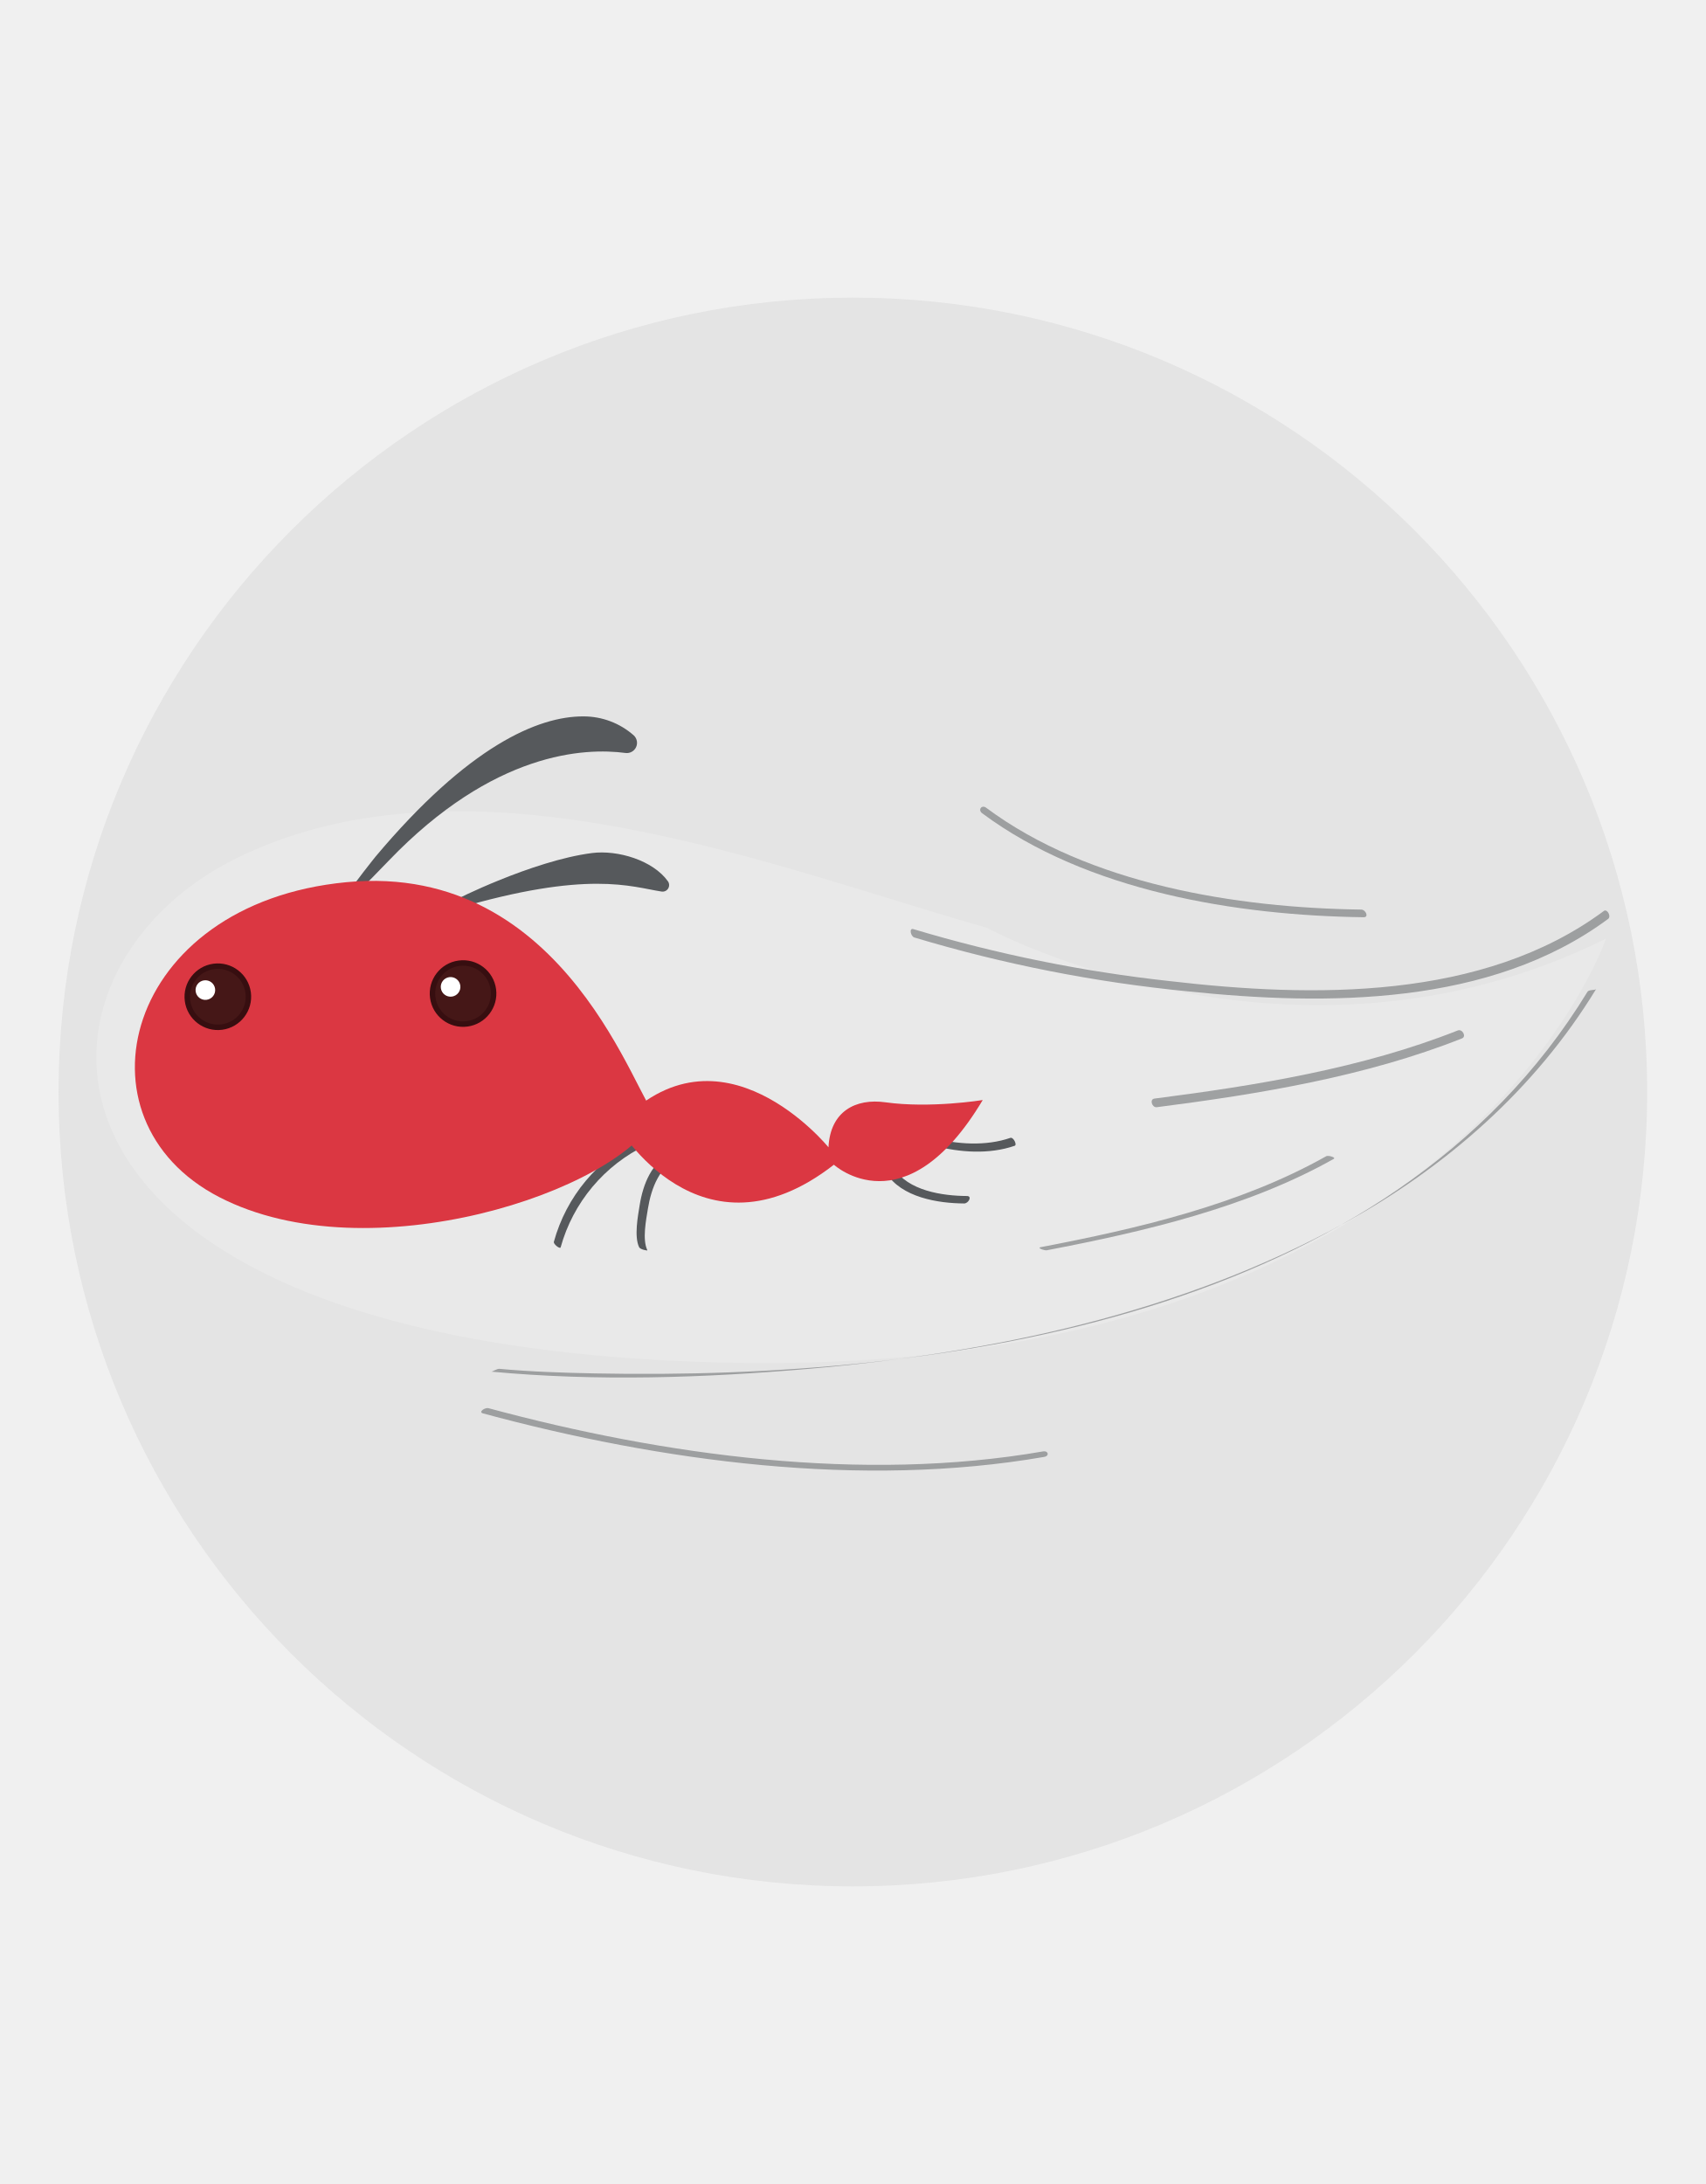
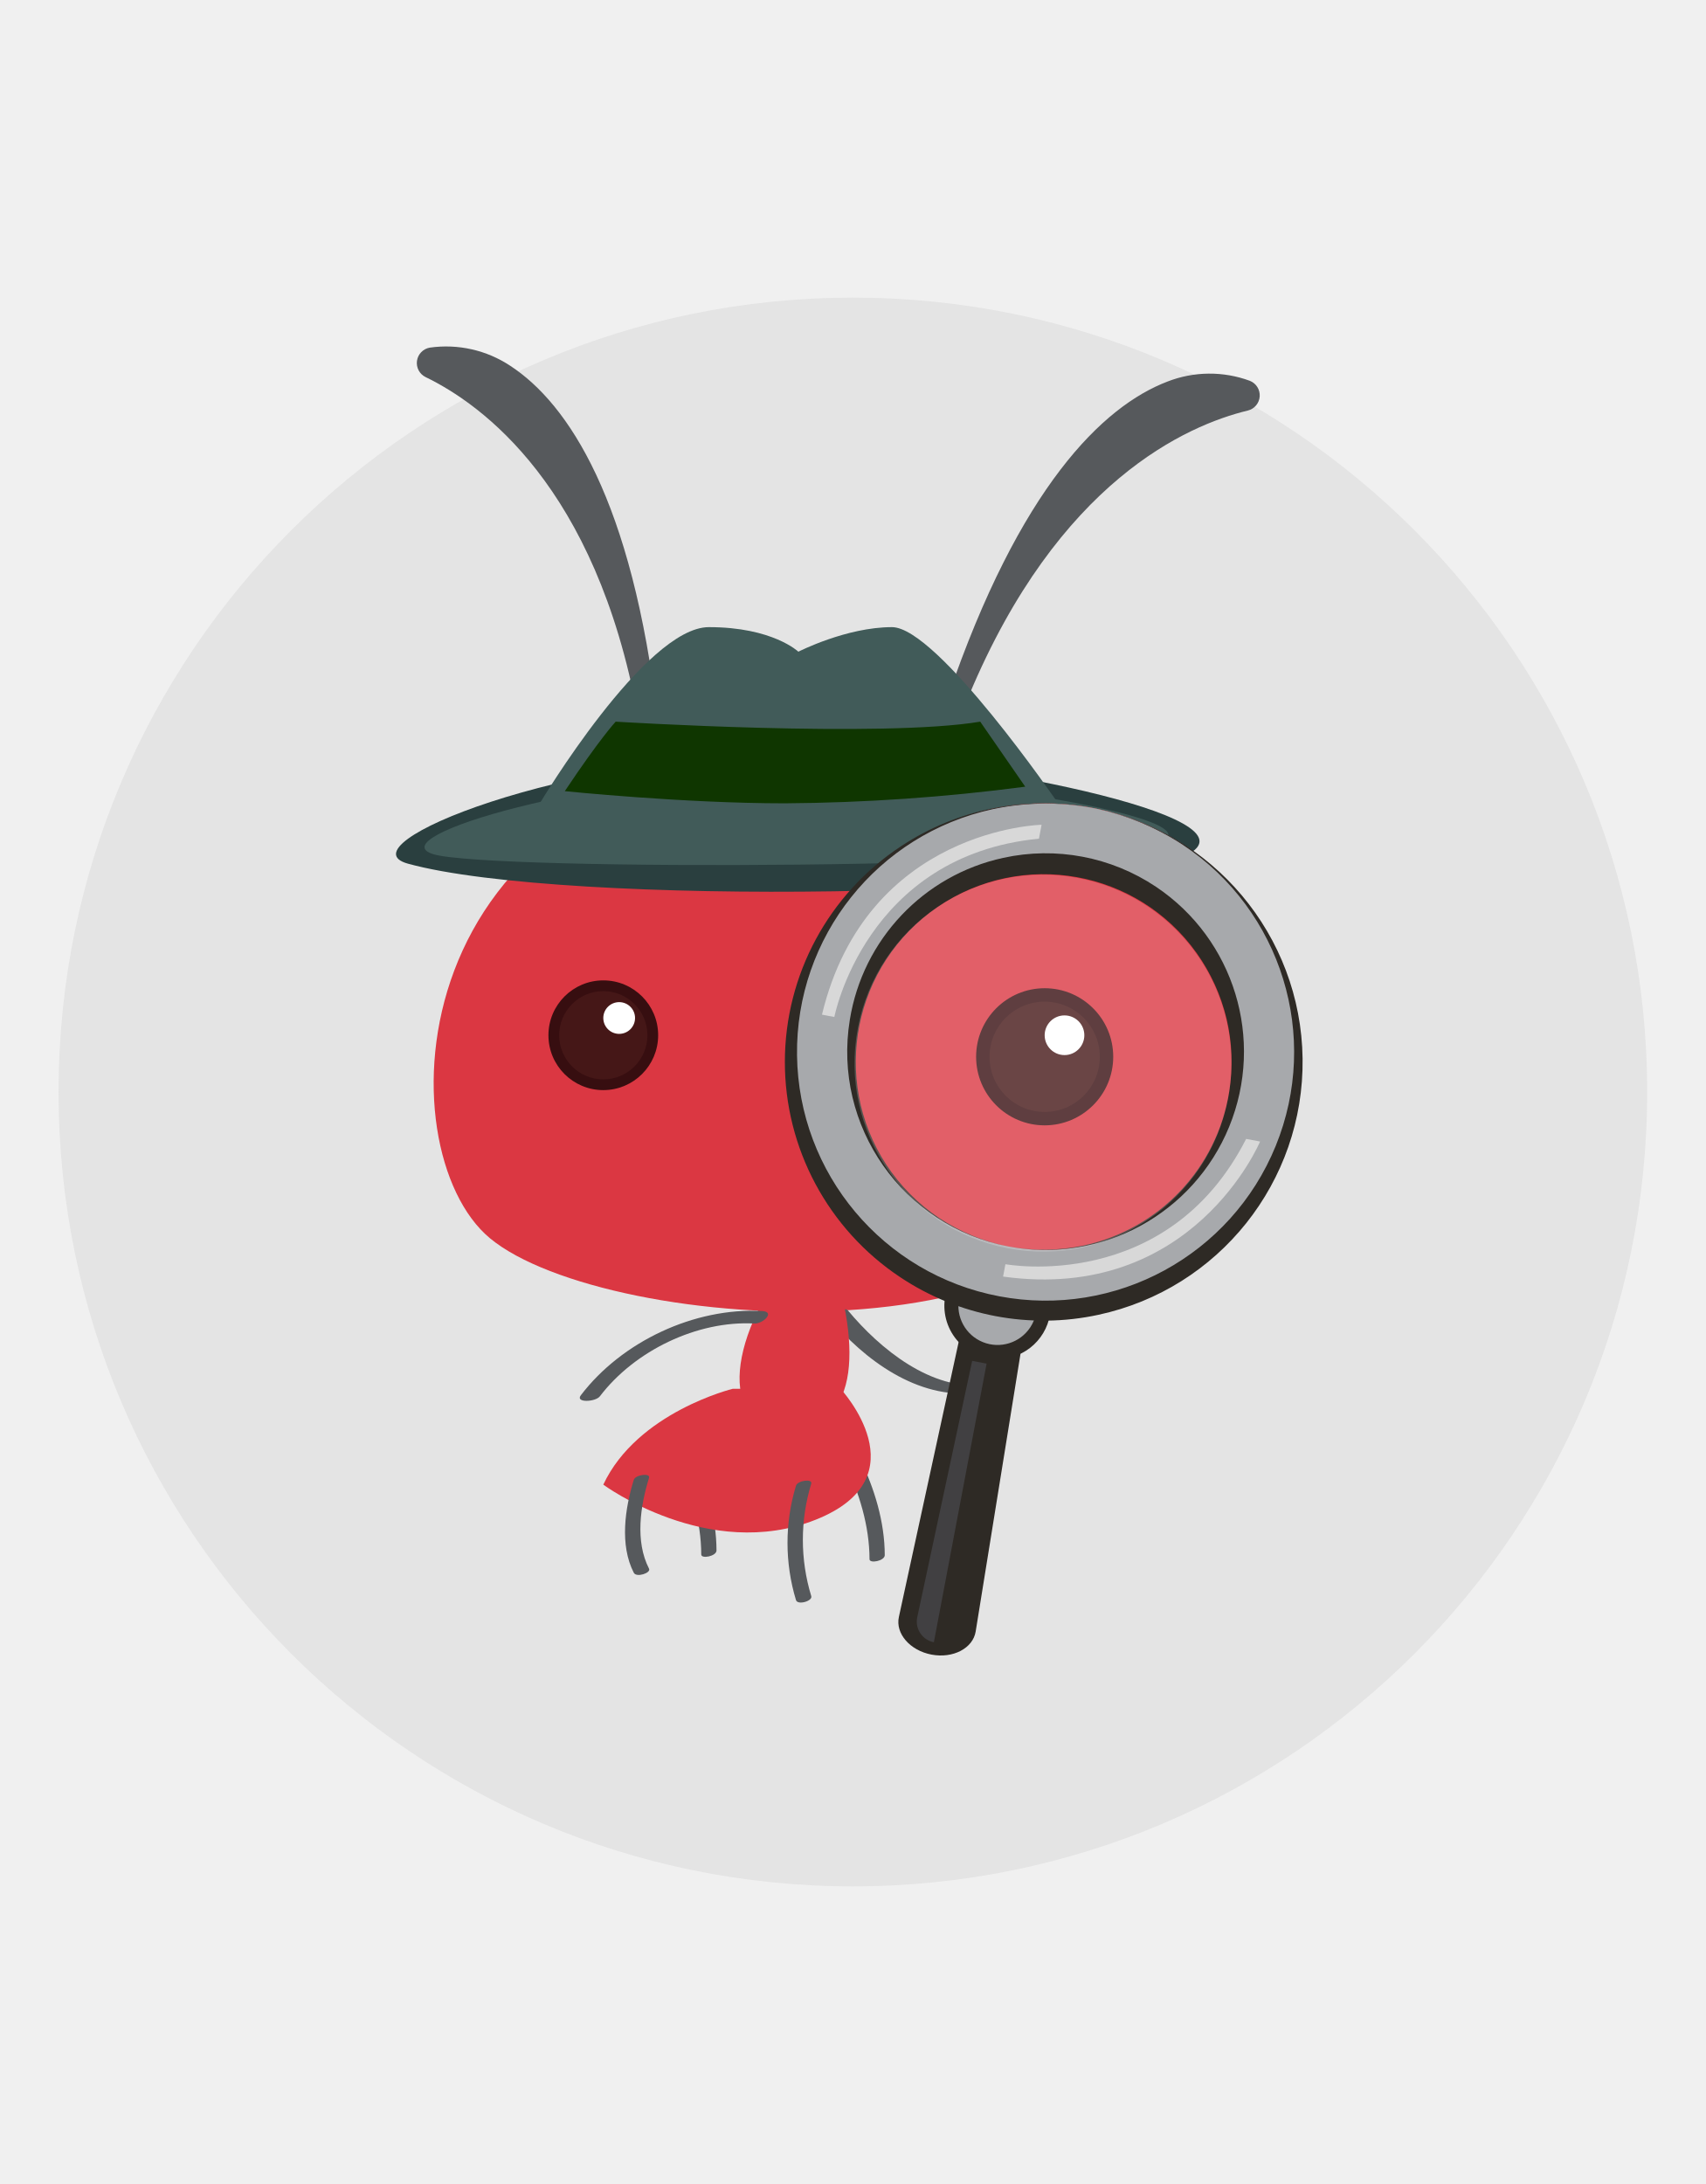
<svg xmlns="http://www.w3.org/2000/svg" viewBox="0 0 338.221 433.02">
  <defs>
-     <style>.cls-1{fill:#d8d8d8;}.cls-1,.cls-5{opacity:0.5;}.cls-2,.cls-8{fill:#fff;}.cls-2{opacity:0.19;}.cls-3,.cls-5{fill:#56595c;}.cls-4{fill:#db3742;}.cls-6{fill:#451717;}.cls-7{fill:#370e10;}</style>
+     <style>.cls-1,.cls-13{fill:#d8d8d8;}.cls-1{opacity:0.5;}.cls-2{fill:#db3742;}.cls-3{fill:#451717;}.cls-4{fill:#370e10;}.cls-5{fill:#56595c;}.cls-14,.cls-6{fill:#fff;}.cls-7{fill:#2a3f3f;}.cls-8{fill:#415b59;}.cls-9{fill:#0f3600;}.cls-10{fill:#2e2a25;}.cls-11{fill:#414042;}.cls-12{fill:#a7a9ac;}.cls-14{opacity:0.2;}</style>
  </defs>
  <g id="Layer_1" data-name="Layer 1">
    <circle class="cls-1" cx="169.111" cy="216.51" r="157.5" />
-     <path class="cls-2" d="M195.662,183.941s60.527,33.047,122.786,2.169c0,0-29.577,87.198-174.387,84.054S.526,192.781,47.113,170.048,154.77,172.451,195.662,183.941Z" />
-     <path class="cls-3" d="M111.168,247.309a31.927,31.927,0,0,1,17.014-20.293c.244-.113-.779-1.483-1.277-1.253a32.095,32.095,0,0,0-17.082,20.454c-.125.445,1.227,1.51,1.344,1.092Z" />
-     <path class="cls-3" d="M128.357,247.879c-1.022-2.116-.249-5.993.105-8.177.676-4.173,2.298-8.471,6.356-10.374.228-.107-1.077-1.046-1.511-.842-4.1,1.922-5.785,6.234-6.472,10.472-.347,2.143-1.122,6.221-.104,8.328.216.447,1.701.748,1.626.592Z" />
-     <path class="cls-3" d="M175.688,232.51c3.033,4.91,10.316,6.071,15.495,6.098.845.004,1.654-1.472.549-1.477-4.791-.025-11.71-1.008-14.544-5.594-.464-.752-1.968.216-1.5.974Z" />
-     <path class="cls-3" d="M185.212,227.172c5.138,1.334,10.914,1.751,15.985-.001.523-.181-.252-1.776-.868-1.564-4.871,1.682-10.539,1.282-15.48-.001-.778-.202-.179,1.424.362,1.565Z" />
-     <path class="cls-3" d="M90.714,178.249c-1.048.437,14.814-7.596,26.663-9.116,5.127-.658,12.121,1.46,15.067,5.604a1.299,1.299,0,0,1-1.261,2.03c-6.025-.924-14.535-4.35-41.03,3.486C88.772,180.661,92.097,177.672,90.714,178.249Z" />
-     <path class="cls-3" d="M115.688,142.04c-8.956-.041-22.783,5.835-41.26,27.845,0,0-17.2,21.446,2.628.785,20.806-21.68,38.947-22.444,46.967-21.378a2.024,2.024,0,0,0,1.64-3.492A15.029,15.029,0,0,0,115.688,142.04Z" />
-     <path class="cls-4" d="M130.193,221.246c-3.872-2.206-17.364-50.535-61.497-46.335S13.725,222.003,43.482,237.354,122.824,236.145,130.193,221.246Z" />
-     <path class="cls-4" d="M122.425,223.2s16.455,28.335,42.925,7.729c0,0,14.129,12.954,29.511-12.826,0,0-10.374,1.699-19.316.447-5.817-.814-10.92,1.738-11.268,8.925C164.276,227.474,142.814,201.022,122.425,223.2Z" />
-     <path class="cls-5" d="M194.747,161.241c20.837,15.506,50.481,20.275,75.637,20.62,1.111.015.412-1.506-.453-1.518-24.666-.338-53.927-4.964-74.385-20.188-.894-.666-1.696.419-.8,1.086Z" />
-     <path class="cls-5" d="M181.296,185.875A284.494,284.494,0,0,0,235.435,196.545c27.64,2.875,60.085,2.948,83.433-14.354.672-.498-.196-2.056-.84-1.579-24.012,17.794-57.761,17.209-86.076,13.913a285.04,285.04,0,0,1-50.833-10.306c-.921-.284-.551,1.43.177,1.655Z" />
-     <path class="cls-5" d="M229.379,219.523c20.31-2.605,41.426-6.068,60.521-13.642.918-.364.074-1.94-.853-1.572-18.952,7.517-39.977,10.919-60.135,13.505-1.027.132-.496,1.832.467,1.709Z" />
-     <path class="cls-5" d="M207.556,247.892c19.191-3.672,39.788-8.465,56.904-18.12.52-.293-1.096-.753-1.482-.535-17.078,9.634-37.466,14.373-56.609,18.036-.861.165.784.696,1.187.619Z" />
-     <path class="cls-5" d="M97.404,271.954c20.873,1.953,42.243,1.251,63.084-.568,36.374-3.175,73.651-11.049,105.898-28.781,20.322-11.175,37.974-26.617,50.104-46.511-.173.284-1.438.09-1.708.532-39.287,64.429-127.637,77.067-196.838,75.679-6.301-.126-12.631-.323-18.909-.91-.505-.047-1.365.585-1.632.56Z" />
-     <path class="cls-5" d="M95.778,280.237c35.363,9.539,74.976,14.912,111.268,8.622,1.082-.188.835-1.272-.237-1.086-35.8,6.204-75.053.843-109.963-8.575-.668-.18-2.081.765-1.068,1.038Z" />
-     <circle class="cls-6" cx="91.817" cy="196.988" r="6.065" transform="translate(-25.12143 13.79407) rotate(-7.56092)" />
-     <path class="cls-7" d="M92.687,203.537a6.606,6.606,0,1,1,5.679-7.417A6.614,6.614,0,0,1,92.687,203.537Zm-1.596-12.025a5.524,5.524,0,1,0,6.203,4.75A5.531,5.531,0,0,0,91.09,191.512Z" />
-     <circle class="cls-8" cx="89.345" cy="195.667" r="1.945" transform="translate(-24.96918 13.45722) rotate(-7.56092)" />
-     <circle class="cls-6" cx="43.194" cy="197.622" r="6.065" transform="translate(-25.62763 7.40176) rotate(-7.56092)" />
-     <path class="cls-7" d="M44.064,204.171a6.606,6.606,0,1,1,5.679-7.417A6.614,6.614,0,0,1,44.064,204.171Zm-1.596-12.025a5.524,5.524,0,1,0,6.203,4.75A5.531,5.531,0,0,0,42.467,192.146Z" />
-     <circle class="cls-8" cx="40.722" cy="196.302" r="1.945" transform="translate(-25.47538 7.06491) rotate(-7.56092)" />
+     <path class="cls-2" d="M159.233,149.452c-80.67,3.913-83.056,78.646-62.083,96.053,23.029,19.114,123.934,26.193,130.006-21.986C232.869,178.186,198.928,150.169,159.233,149.452Z" />
+     <circle class="cls-3" cx="119.625" cy="205.258" r="9.814" />
+     <path class="cls-4" d="M119.626,216.137a10.879,10.879,0,1,1,10.879-10.879A10.891,10.891,0,0,1,119.626,216.137Zm0-19.627a8.748,8.748,0,1,0,8.748,8.748A8.757,8.757,0,0,0,119.626,196.51Z" />
+     <path class="cls-5" d="M175.435,308.336c-.009-6.595-2.061-13.274-4.92-19.142-.497-1.021-3.446-.057-3.023.81,2.86,5.87,4.911,12.546,4.92,19.142.001.908,3.025.348,3.023-.81Z" />
+     <path class="cls-5" d="M142.072,307.406c-.009-6.595-2.061-13.274-4.92-19.142-.497-1.021-3.446-.057-3.023.81,2.86,5.87,4.911,12.546,4.92,19.142.001.908,3.025.348,3.023-.81Z" />
+     <path class="cls-5" d="M164.32,261.166c7.017,8.447,17.671,16.357,29.166,14.98,1.03-.123,4.367-1.897,1.756-1.585-10.511,1.259-20.759-7.099-27.121-14.757-.611-.736-4.39.653-3.802,1.362Z" />
+     <circle class="cls-6" cx="122.773" cy="201.838" r="3.147" />
+     <path class="cls-2" d="M158.064,247.944c-13.448,16.209-16.251,35.311-1.716,35.311s14.489-17.414,7.577-36.503Z" />
+     <path class="cls-2" d="M145.301,275.353s-18.933,4.622-25.675,19.005c0,0,20.824,15.392,42.095,6.963s4.954-25.969,4.954-25.969Z" />
+     <path class="cls-5" d="M160.859,316.451a38.193,38.193,0,0,1-.001-22.287c.31-1.036-2.719-.623-3.021.388a39.092,39.092,0,0,0-.001,22.709c.331,1.035,3.343.19,3.023-.81Z" />
+     <path class="cls-5" d="M128.696,311.022c-2.801-5.433-1.717-12.473-.001-18.009.318-1.026-2.708-.621-3.021.388-1.738,5.61-2.844,12.916-.001,18.431.523,1.014,3.459.034,3.023-.81Z" />
+     <path class="cls-5" d="M118.949,276.842c6.885-9.044,19.314-15.049,30.641-14.428,1.665.091,4.24-2.326,1.517-2.476-13.385-.734-27.82,6.038-35.942,16.708-1.158,1.521,2.914,1.338,3.783.196Z" />
+     <path class="cls-5" d="M101.171,72.523c11.489,7.499,24.218,26.674,29.289,70.404,0,0,3.913,41.932-4.024-1.212C118.109,96.442,95.553,80.168,84.396,74.768a3.101,3.101,0,0,1,.847-5.848A23.023,23.023,0,0,1,101.171,72.523Z" />
+     <path class="cls-5" d="M231.503,75.647C218.684,80.537,202.176,96.573,187.939,138.23c0,0-12.724,40.146,4.189-.331,17.747-42.473,43.243-53.589,55.292-56.499a3.101,3.101,0,0,0,.413-5.895A23.023,23.023,0,0,0,231.503,75.647Z" />
+     <path class="cls-7" d="M159.097,149.452c-47.327,0-91.363,18.16-78.219,21.784,31.114,8.578,142.231,6.839,155.561-2.377C247.985,160.877,185.55,149.452,159.097,149.452Z" />
+     <path class="cls-8" d="M159.347,161.678c-38.809-1.368-52.309-2.404-52.309-2.404s20.876-34.932,33.522-34.932,17.746,4.869,17.746,4.869,9.521-4.869,18.557-4.869,32.948,34.932,32.948,34.932S184.191,162.554,159.347,161.678Z" />
+     <path class="cls-8" d="M158.306,153.209c-40.643,0-83.541,12.838-72.318,16.172s133.639,2.942,144.428-2.435S181.022,153.209,158.306,153.209Z" />
+     <path class="cls-9" d="M111.993,156.86c6.956-10.434,10.086-13.776,10.086-13.776s52.754,3.266,72.285,0L203.288,155.975a384.505,384.505,0,0,1-47.665,3.299C135.469,159.274,111.993,156.86,111.993,156.86Z" />
+     <path class="cls-10" d="M184.709,328.057h0c-4.268-.808-7.189-4.173-6.474-7.46l13.068-60.112,11.963,2.264-9.804,60.73C192.925,326.8,188.977,328.865,184.709,328.057Z" />
+     <path class="cls-11" d="M192.766,269.824l2.862.542-10.455,55.238h0a4.161,4.161,0,0,1-3.315-4.862Z" />
+     <circle class="cls-2" cx="207.143" cy="209.53" r="50.247" transform="translate(-37.25472 374.092) rotate(-79.28213)" />
+     <circle class="cls-12" cx="197.798" cy="258.9" r="9.155" transform="translate(-93.37036 405.0992) rotate(-79.28213)" />
+     <path class="cls-10" d="M197.802,269.446A10.55,10.55,0,0,1,187.436,256.939h0A10.546,10.546,0,1,1,197.802,269.446Zm-7.632-11.991a7.766,7.766,0,1,0,3.255-4.97,7.772,7.772,0,0,0-3.255,4.97Z" />
+     <path class="cls-12" d="M216.487,160.16A50.247,50.247,0,1,0,256.513,218.874,50.247,50.247,0,0,0,216.487,160.16Zm-16.465,86.989a38.286,38.286,0,1,1,44.739-30.498A38.286,38.286,0,0,1,200.023,247.148Z" />
+     <path class="cls-10" d="M216.487,160.16a50.462,50.462,0,0,0-19.588.262,49.285,49.285,0,1,0,37.725,7.141A50.461,50.461,0,0,0,216.487,160.16Zm0,0a51.278,51.278,0,0,1,1.326,100.522,51.298,51.298,0,0,1-39.295-7.441,51.237,51.237,0,0,1,.159-85.468A51.241,51.241,0,0,1,216.487,160.16Z" />
+     <path class="cls-10" d="M200.023,247.148a39.298,39.298,0,0,1-31.519-44.932,39.252,39.252,0,0,1,30.411-32.127,39.352,39.352,0,0,1,30.302,5.732,39.333,39.333,0,0,1-29.195,71.327Zm0,0a38.441,38.441,0,0,0,14.921-.219,37.156,37.156,0,0,0,28.787-30.474,37.217,37.217,0,0,0-.518-14.449,37.591,37.591,0,0,0-5.923-13.028,37.249,37.249,0,0,0-61.543,41.954,37.628,37.628,0,0,0,10.466,10.56A38.441,38.441,0,0,0,200.023,247.148Z" />
+     <path class="cls-13" d="M206.533,163.525s-34.654.729-43.548,37.647l2.453.464s6.166-32.017,40.572-35.352Z" />
+     <path class="cls-13" d="M249.853,226.329S236.509,258.32,198.895,253.106l.464-2.453s32.056,5.961,47.734-24.846Z" />
+     <circle class="cls-3" cx="207.142" cy="209.531" r="12.262" />
+     <path class="cls-4" d="M207.143,223.123a13.594,13.594,0,1,1,13.594-13.594A13.608,13.608,0,0,1,207.143,223.123Zm0-24.524a10.93,10.93,0,1,0,10.93,10.93A10.942,10.942,0,0,0,207.143,198.6Z" />
+     <circle class="cls-6" cx="211.075" cy="205.257" r="3.933" />
+     <circle class="cls-14" cx="206.809" cy="210.793" r="37.361" transform="translate(-38.76766 374.792) rotate(-79.28213)" />
  </g>
</svg>
